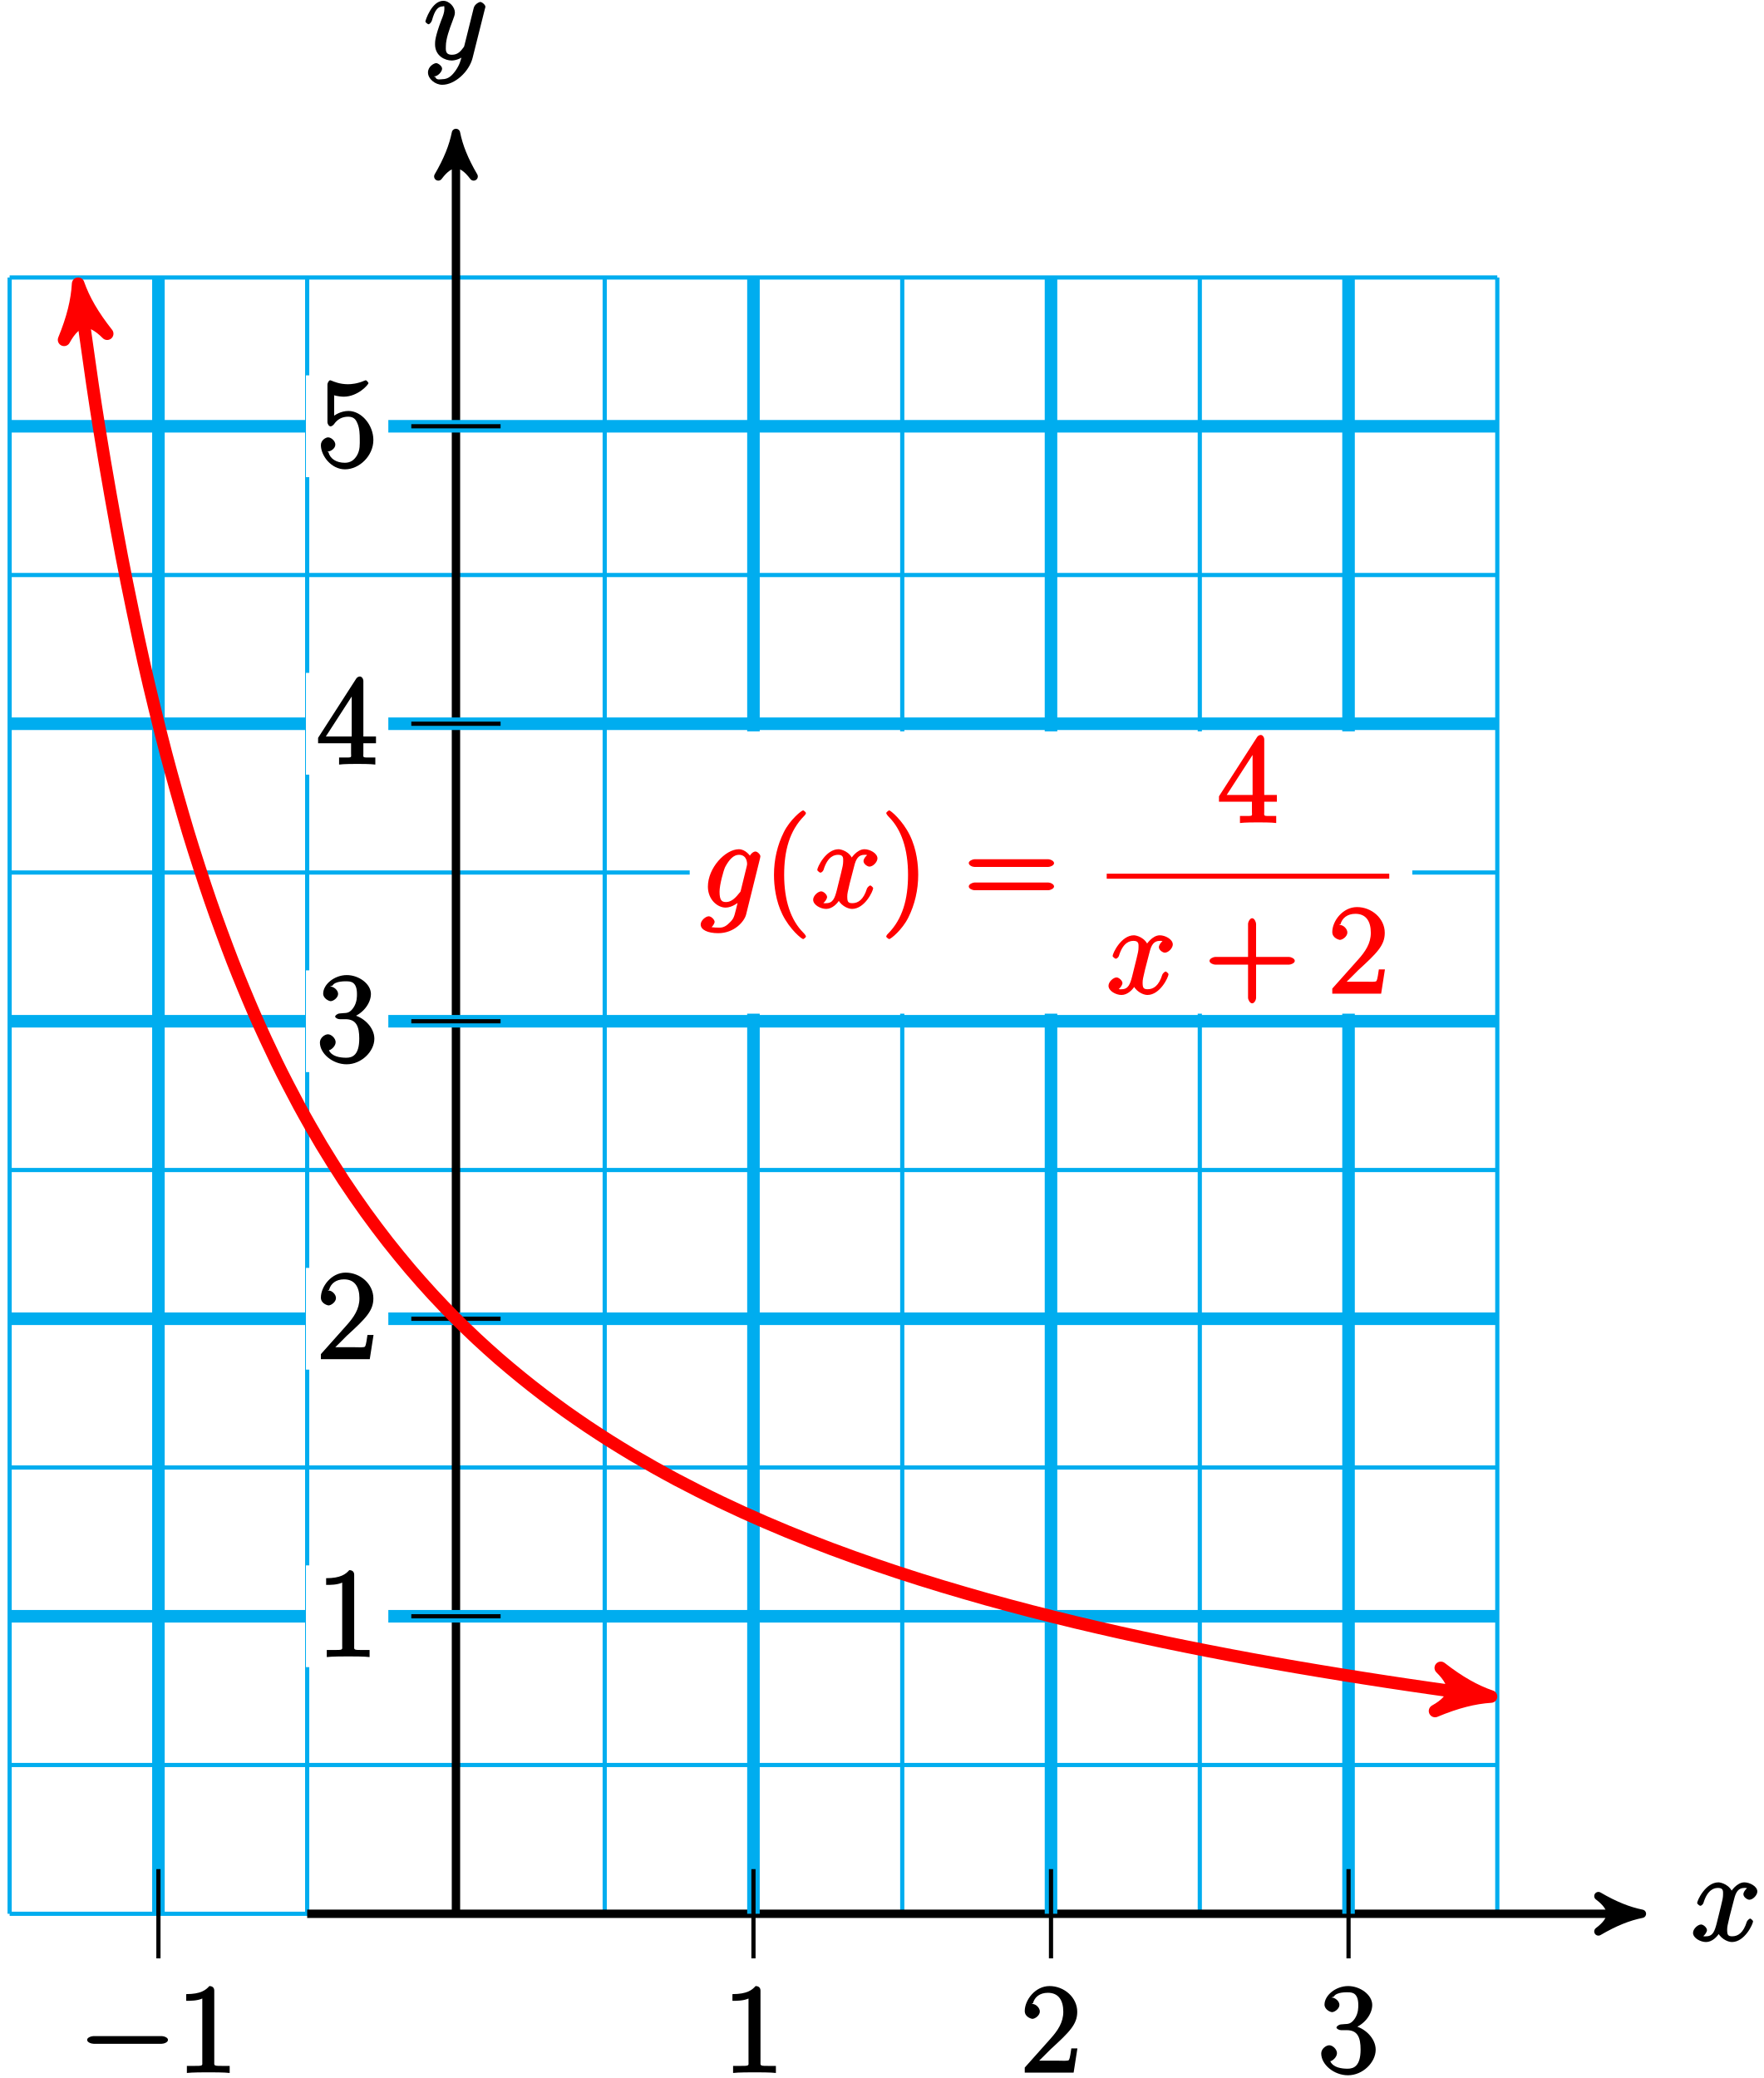
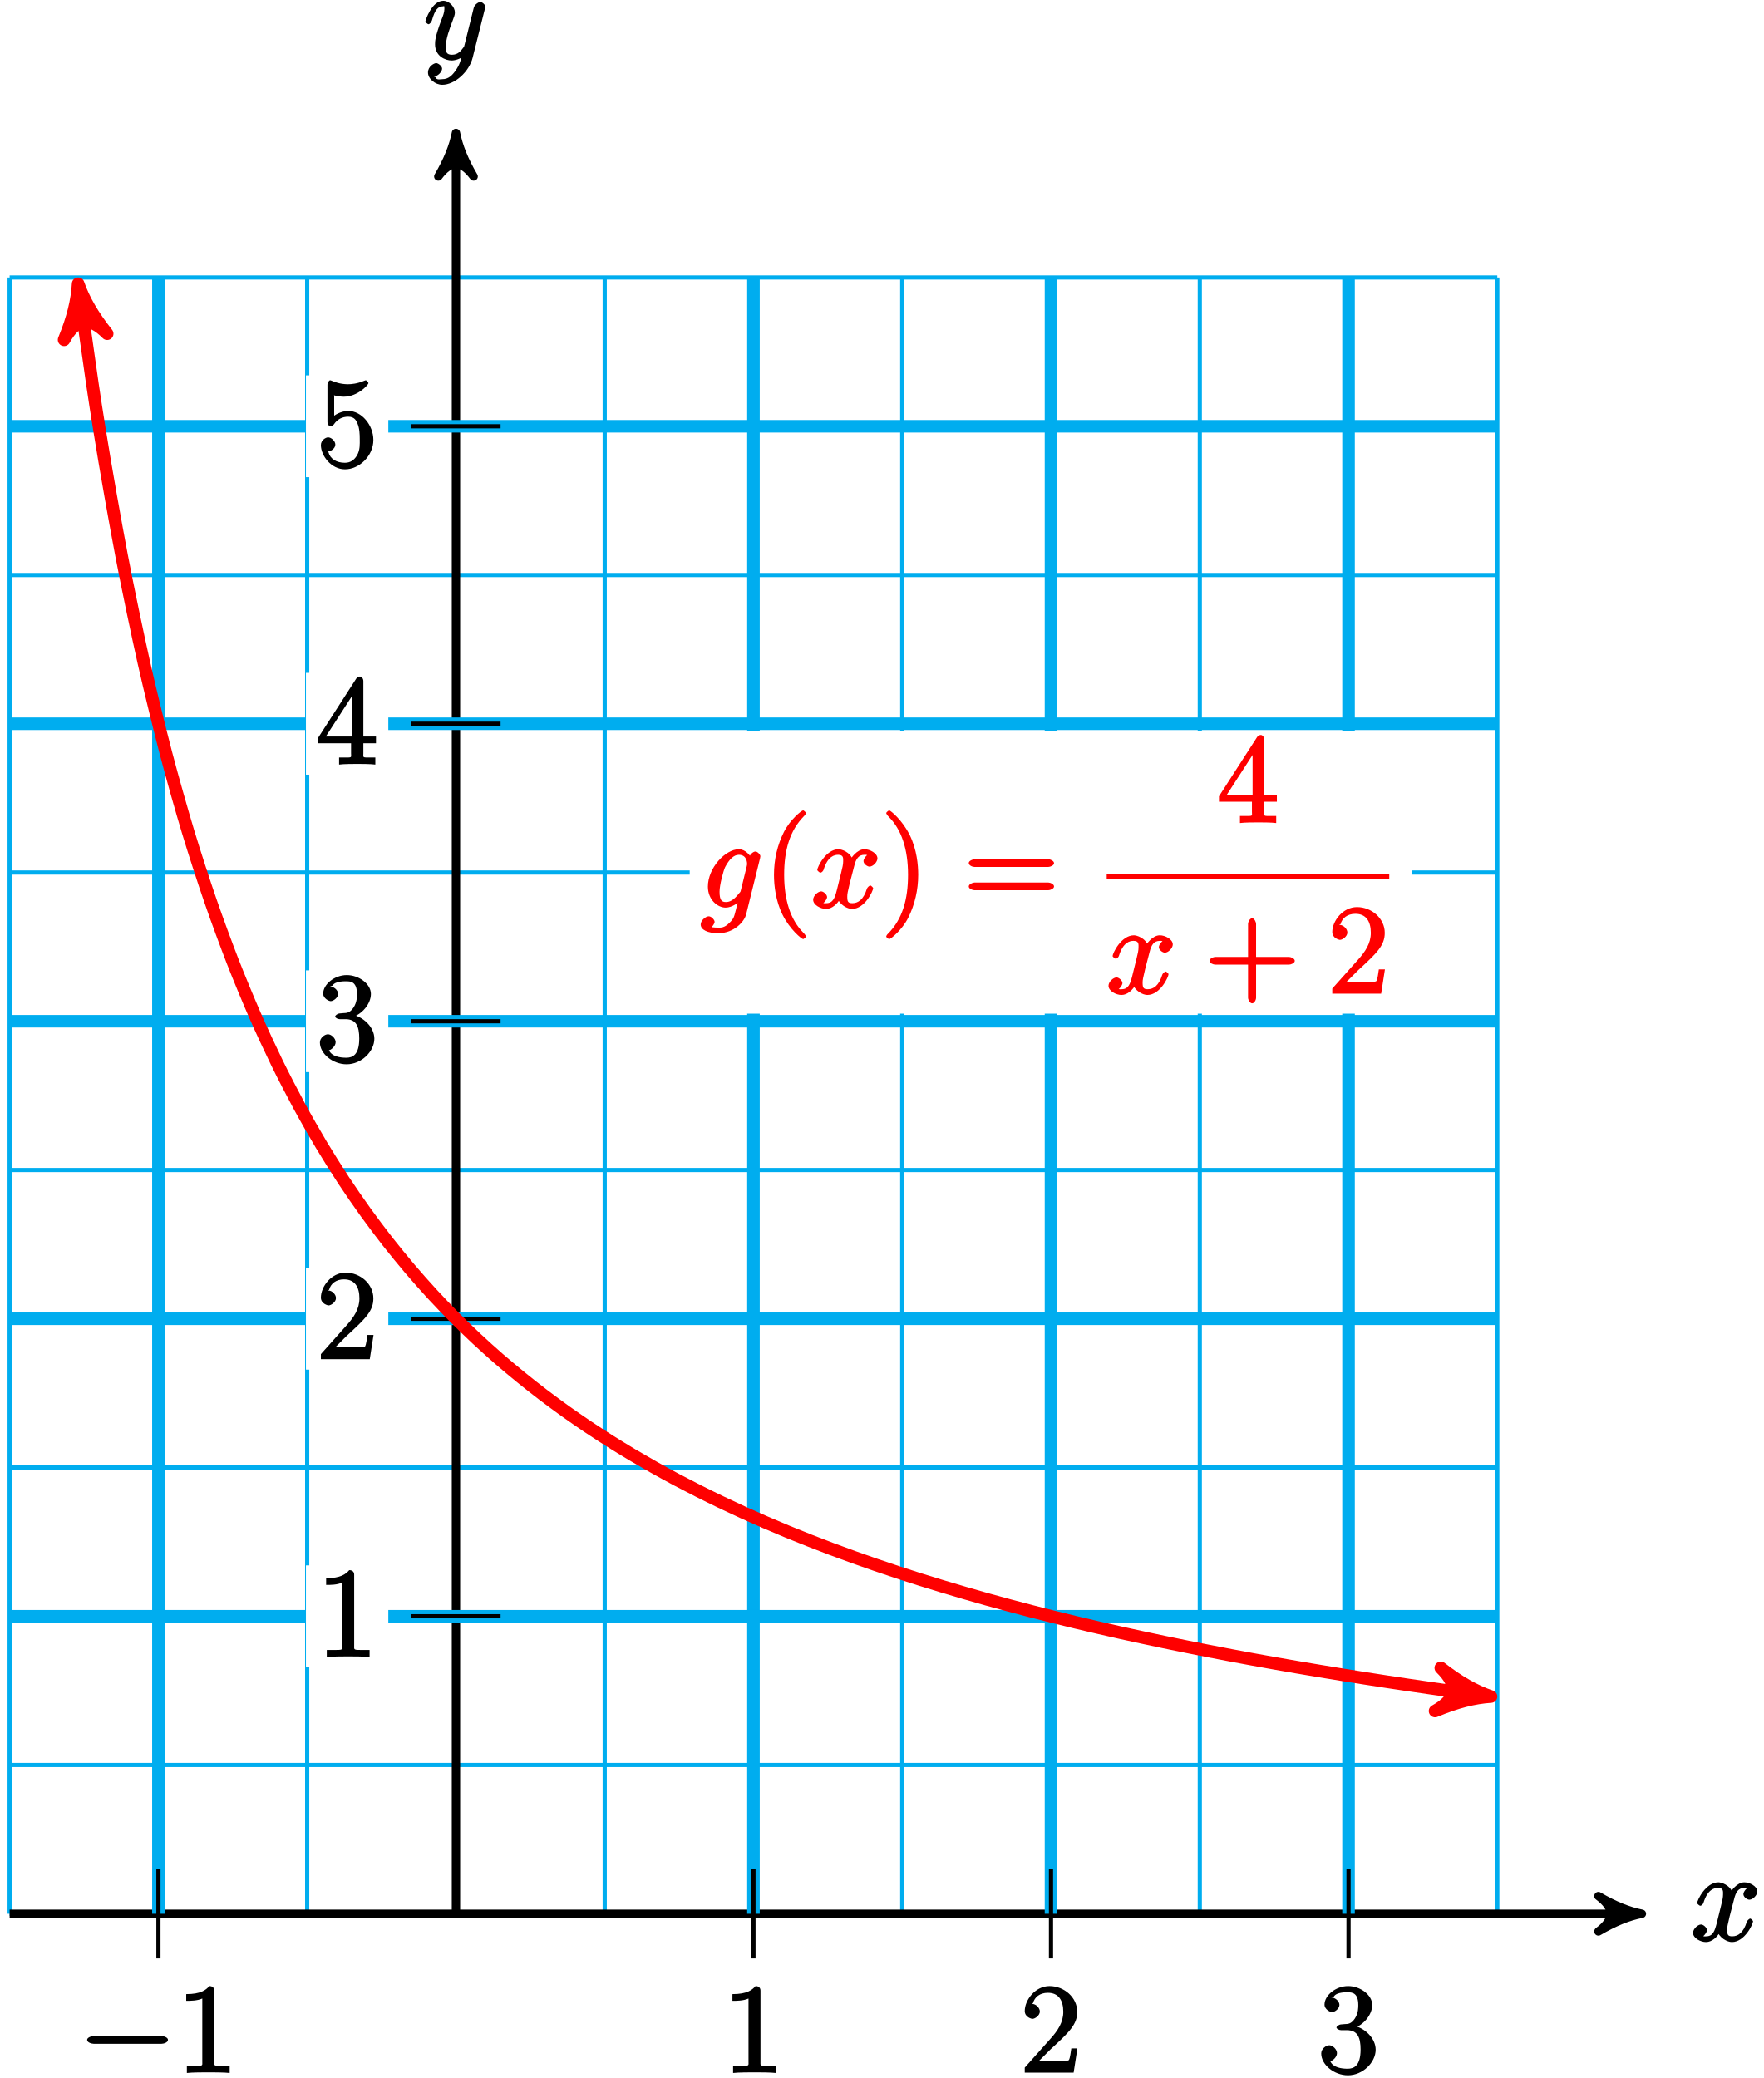
<svg xmlns="http://www.w3.org/2000/svg" xmlns:xlink="http://www.w3.org/1999/xlink" width="168pt" height="198pt" viewBox="0 0 168 198" version="1.1">
  <defs>
    <g>
      <symbol overflow="visible" id="glyph0-0">
        <path style="stroke:none;" d="" />
      </symbol>
      <symbol overflow="visible" id="glyph0-1">
        <path style="stroke:none;" d="M 5.672 -5.172 C 5.281 -5.109 4.969 -4.656 4.969 -4.438 C 4.969 -4.141 5.359 -3.906 5.531 -3.906 C 5.891 -3.906 6.297 -4.359 6.297 -4.688 C 6.297 -5.188 5.562 -5.562 5.062 -5.562 C 4.344 -5.562 3.766 -4.703 3.656 -4.469 L 3.984 -4.469 C 3.703 -5.359 2.812 -5.562 2.594 -5.562 C 1.375 -5.562 0.562 -3.844 0.562 -3.578 C 0.562 -3.531 0.781 -3.328 0.859 -3.328 C 0.953 -3.328 1.094 -3.438 1.156 -3.578 C 1.562 -4.922 2.219 -5.031 2.562 -5.031 C 3.094 -5.031 3.031 -4.672 3.031 -4.391 C 3.031 -4.125 2.969 -3.844 2.828 -3.281 L 2.422 -1.641 C 2.234 -0.922 2.062 -0.422 1.422 -0.422 C 1.359 -0.422 1.172 -0.375 0.922 -0.531 L 0.812 -0.281 C 1.25 -0.359 1.5 -0.859 1.5 -1 C 1.5 -1.25 1.156 -1.547 0.938 -1.547 C 0.641 -1.547 0.172 -1.141 0.172 -0.75 C 0.172 -0.25 0.891 0.125 1.406 0.125 C 1.984 0.125 2.5 -0.375 2.75 -0.859 L 2.469 -0.969 C 2.672 -0.266 3.438 0.125 3.875 0.125 C 5.094 0.125 5.891 -1.594 5.891 -1.859 C 5.891 -1.906 5.688 -2.109 5.625 -2.109 C 5.516 -2.109 5.328 -1.906 5.297 -1.812 C 4.969 -0.75 4.453 -0.422 3.906 -0.422 C 3.484 -0.422 3.422 -0.578 3.422 -1.062 C 3.422 -1.328 3.469 -1.516 3.656 -2.312 L 4.078 -3.938 C 4.25 -4.656 4.5 -5.031 5.062 -5.031 C 5.078 -5.031 5.297 -5.062 5.547 -4.906 Z M 5.672 -5.172 " />
      </symbol>
      <symbol overflow="visible" id="glyph0-2">
        <path style="stroke:none;" d="M 3.031 1.094 C 2.703 1.547 2.359 1.906 1.766 1.906 C 1.625 1.906 1.203 2.031 1.109 1.703 C 0.906 1.641 0.969 1.641 0.984 1.641 C 1.344 1.641 1.75 1.188 1.75 0.906 C 1.75 0.641 1.359 0.375 1.188 0.375 C 0.984 0.375 0.406 0.688 0.406 1.266 C 0.406 1.875 1.094 2.438 1.766 2.438 C 2.969 2.438 4.328 1.188 4.656 -0.125 L 5.828 -4.797 C 5.844 -4.859 5.875 -4.922 5.875 -5 C 5.875 -5.172 5.562 -5.453 5.391 -5.453 C 5.281 -5.453 4.859 -5.25 4.766 -4.891 L 3.891 -1.375 C 3.828 -1.156 3.875 -1.25 3.781 -1.109 C 3.531 -0.781 3.266 -0.422 2.688 -0.422 C 2.016 -0.422 2.109 -0.922 2.109 -1.25 C 2.109 -1.922 2.438 -2.844 2.766 -3.703 C 2.891 -4.047 2.969 -4.219 2.969 -4.453 C 2.969 -4.953 2.453 -5.562 1.859 -5.562 C 0.766 -5.562 0.156 -3.688 0.156 -3.578 C 0.156 -3.531 0.375 -3.328 0.453 -3.328 C 0.562 -3.328 0.734 -3.531 0.781 -3.688 C 1.062 -4.703 1.359 -5.031 1.828 -5.031 C 1.938 -5.031 1.969 -5.172 1.969 -4.781 C 1.969 -4.469 1.844 -4.125 1.656 -3.672 C 1.078 -2.109 1.078 -1.703 1.078 -1.422 C 1.078 -0.281 2.062 0.125 2.656 0.125 C 3 0.125 3.531 -0.031 3.844 -0.344 L 3.688 -0.516 C 3.516 0.141 3.438 0.5 3.031 1.094 Z M 3.031 1.094 " />
      </symbol>
      <symbol overflow="visible" id="glyph0-3">
        <path style="stroke:none;" d="M 3.875 -1.656 C 3.828 -1.469 3.844 -1.531 3.688 -1.344 C 3.203 -0.719 2.828 -0.531 2.453 -0.531 C 2.062 -0.531 1.844 -0.688 1.844 -1.516 C 1.844 -2.156 2.203 -3.484 2.375 -3.859 C 2.766 -4.594 3.188 -5.031 3.688 -5.031 C 4.484 -5.031 4.469 -4.203 4.469 -4.125 L 4.438 -3.953 Z M 4.938 -4.625 C 4.781 -4.969 4.297 -5.562 3.688 -5.562 C 2.391 -5.562 0.734 -3.781 0.734 -2 C 0.734 -0.75 1.656 0 2.422 0 C 3.062 0 3.734 -0.531 3.938 -0.781 L 3.672 -0.891 L 3.406 0.188 C 3.234 0.844 3.219 1.047 2.781 1.453 C 2.297 1.953 1.953 1.906 1.703 1.906 C 1.344 1.906 1.047 1.875 0.734 1.781 L 0.734 2.078 C 1.125 1.969 1.375 1.5 1.375 1.359 C 1.375 1.172 1.078 0.828 0.812 0.828 C 0.531 0.828 0.047 1.219 0.047 1.609 C 0.047 2.109 0.703 2.438 1.719 2.438 C 3.266 2.438 4.219 1.297 4.375 0.656 L 5.703 -4.703 C 5.734 -4.844 5.734 -4.859 5.734 -4.891 C 5.734 -5.062 5.453 -5.344 5.266 -5.344 C 4.984 -5.344 4.656 -4.953 4.609 -4.625 Z M 4.938 -4.625 " />
      </symbol>
      <symbol overflow="visible" id="glyph1-0">
        <path style="stroke:none;" d="" />
      </symbol>
      <symbol overflow="visible" id="glyph1-1">
        <path style="stroke:none;" d="M 7.875 -2.75 C 8.078 -2.75 8.484 -2.875 8.484 -3.125 C 8.484 -3.359 8.078 -3.484 7.875 -3.484 L 1.406 -3.484 C 1.203 -3.484 0.781 -3.359 0.781 -3.125 C 0.781 -2.875 1.203 -2.75 1.406 -2.75 Z M 7.875 -2.75 " />
      </symbol>
      <symbol overflow="visible" id="glyph2-0">
        <path style="stroke:none;" d="" />
      </symbol>
      <symbol overflow="visible" id="glyph2-1">
        <path style="stroke:none;" d="M 3.594 -7.812 C 3.594 -8.078 3.438 -8.25 3.125 -8.25 C 2.797 -7.875 2.312 -7.484 0.922 -7.484 L 0.922 -6.844 C 1.359 -6.844 1.953 -6.844 2.453 -7.062 L 2.453 -1.062 C 2.453 -0.641 2.578 -0.641 1.531 -0.641 L 0.984 -0.641 L 0.984 0.031 C 1.484 -0.031 2.641 -0.031 3.031 -0.031 C 3.438 -0.031 4.578 -0.031 5.062 0.031 L 5.062 -0.641 L 4.531 -0.641 C 3.484 -0.641 3.594 -0.641 3.594 -1.062 Z M 3.594 -7.812 " />
      </symbol>
      <symbol overflow="visible" id="glyph2-2">
        <path style="stroke:none;" d="M 5.266 -2.312 L 4.859 -2.312 C 4.797 -1.953 4.75 -1.406 4.625 -1.203 C 4.547 -1.094 3.984 -1.141 3.625 -1.141 L 1.406 -1.141 L 1.516 -0.891 C 1.844 -1.156 2.562 -1.922 2.875 -2.219 C 4.703 -3.891 5.422 -4.609 5.422 -5.797 C 5.422 -7.172 4.172 -8.25 2.781 -8.25 C 1.406 -8.25 0.422 -6.906 0.422 -5.875 C 0.422 -5.266 1.109 -5.125 1.141 -5.125 C 1.406 -5.125 1.859 -5.453 1.859 -5.828 C 1.859 -6.172 1.484 -6.547 1.141 -6.547 C 1.047 -6.547 1.016 -6.547 1.203 -6.609 C 1.359 -7.203 1.859 -7.609 2.625 -7.609 C 3.641 -7.609 4.094 -6.891 4.094 -5.797 C 4.094 -4.781 3.562 -4 2.875 -3.234 L 0.422 -0.484 L 0.422 0 L 5.078 0 L 5.438 -2.312 Z M 5.266 -2.312 " />
      </symbol>
      <symbol overflow="visible" id="glyph2-3">
        <path style="stroke:none;" d="M 2.203 -4.594 C 2 -4.578 1.781 -4.406 1.781 -4.297 C 1.781 -4.188 2.016 -4.047 2.219 -4.047 L 2.766 -4.047 C 3.797 -4.047 4.078 -3.344 4.078 -2.203 C 4.078 -0.641 3.438 -0.375 2.844 -0.375 C 2.266 -0.375 1.453 -0.484 1.188 -1.094 C 1.328 -1.078 1.828 -1.438 1.828 -1.859 C 1.828 -2.219 1.422 -2.609 1.094 -2.609 C 0.797 -2.609 0.328 -2.281 0.328 -1.828 C 0.328 -0.766 1.547 0.25 2.875 0.25 C 4.297 0.25 5.516 -0.984 5.516 -2.188 C 5.516 -3.281 4.469 -4.297 3.328 -4.5 L 3.328 -4.203 C 4.359 -4.5 5.188 -5.516 5.188 -6.453 C 5.188 -7.406 4.047 -8.25 2.891 -8.25 C 1.703 -8.25 0.641 -7.359 0.641 -6.484 C 0.641 -6.016 1.188 -5.766 1.359 -5.766 C 1.609 -5.766 2.062 -6.094 2.062 -6.453 C 2.062 -6.844 1.609 -7.156 1.344 -7.156 C 1.281 -7.156 1.25 -7.156 1.531 -7.25 C 1.781 -7.703 2.797 -7.656 2.859 -7.656 C 3.25 -7.656 3.859 -7.625 3.859 -6.453 C 3.859 -6.234 3.875 -5.672 3.531 -5.156 C 3.172 -4.625 2.875 -4.641 2.562 -4.625 Z M 2.203 -4.594 " />
      </symbol>
      <symbol overflow="visible" id="glyph2-4">
        <path style="stroke:none;" d="M 4.469 -7.922 C 4.469 -8.156 4.312 -8.359 4.141 -8.359 C 4.047 -8.359 3.891 -8.312 3.797 -8.172 L 0.156 -2.516 L 0.156 -2 L 3.297 -2 L 3.297 -1.047 C 3.297 -0.609 3.438 -0.641 2.562 -0.641 L 2.156 -0.641 L 2.156 0.031 C 2.609 -0.031 3.547 -0.031 3.891 -0.031 C 4.219 -0.031 5.172 -0.031 5.609 0.031 L 5.609 -0.641 L 5.219 -0.641 C 4.344 -0.641 4.469 -0.609 4.469 -1.047 L 4.469 -2 L 5.672 -2 L 5.672 -2.641 L 4.469 -2.641 Z M 3.359 -7 L 3.359 -2.641 L 0.891 -2.641 L 3.641 -6.891 Z M 3.359 -7 " />
      </symbol>
      <symbol overflow="visible" id="glyph2-5">
        <path style="stroke:none;" d="M 1.531 -6.844 C 2.047 -6.688 2.469 -6.672 2.594 -6.672 C 3.938 -6.672 4.953 -7.812 4.953 -7.969 C 4.953 -8.016 4.781 -8.234 4.703 -8.234 C 4.688 -8.234 4.656 -8.234 4.547 -8.188 C 3.891 -7.906 3.312 -7.859 3 -7.859 C 2.219 -7.859 1.656 -8.109 1.422 -8.203 C 1.344 -8.234 1.312 -8.234 1.297 -8.234 C 1.203 -8.234 1.047 -8.016 1.047 -7.812 L 1.047 -4.266 C 1.047 -4.047 1.203 -3.844 1.344 -3.844 C 1.406 -3.844 1.531 -3.891 1.656 -4.031 C 1.984 -4.516 2.438 -4.766 3.031 -4.766 C 3.672 -4.766 3.812 -4.328 3.906 -4.125 C 4.109 -3.656 4.125 -3.078 4.125 -2.625 C 4.125 -2.156 4.172 -1.594 3.844 -1.047 C 3.578 -0.625 3.234 -0.375 2.703 -0.375 C 1.906 -0.375 1.297 -0.75 1.141 -1.391 C 0.984 -1.453 1.047 -1.453 1.109 -1.453 C 1.312 -1.453 1.797 -1.703 1.797 -2.109 C 1.797 -2.453 1.406 -2.797 1.109 -2.797 C 0.891 -2.797 0.422 -2.531 0.422 -2.062 C 0.422 -1.047 1.406 0.25 2.719 0.25 C 4.078 0.25 5.422 -1.031 5.422 -2.547 C 5.422 -3.969 4.297 -5.312 3.047 -5.312 C 2.359 -5.312 1.719 -4.953 1.406 -4.625 L 1.688 -4.516 L 1.688 -6.797 Z M 1.531 -6.844 " />
      </symbol>
      <symbol overflow="visible" id="glyph2-6">
        <path style="stroke:none;" d="M 4.047 2.766 C 4.047 2.719 4 2.594 3.797 2.391 C 2.594 1.188 1.969 -0.688 1.969 -3.125 C 1.969 -5.438 2.484 -7.328 3.875 -8.734 C 4 -8.844 4.047 -8.984 4.047 -9.016 C 4.047 -9.078 3.828 -9.266 3.781 -9.266 C 3.625 -9.266 2.516 -8.359 1.938 -7.188 C 1.328 -5.969 1 -4.594 1 -3.125 C 1 -2.062 1.172 -0.641 1.797 0.641 C 2.5 2.078 3.641 3 3.781 3 C 3.828 3 4.047 2.828 4.047 2.766 Z M 4.047 2.766 " />
      </symbol>
      <symbol overflow="visible" id="glyph2-7">
        <path style="stroke:none;" d="M 3.531 -3.125 C 3.531 -4.031 3.406 -5.516 2.734 -6.891 C 2.031 -8.328 0.891 -9.266 0.766 -9.266 C 0.719 -9.266 0.484 -9.078 0.484 -9.016 C 0.484 -8.984 0.531 -8.844 0.734 -8.641 C 1.938 -7.438 2.562 -5.562 2.562 -3.125 C 2.562 -0.812 2.047 1.078 0.656 2.484 C 0.531 2.594 0.484 2.719 0.484 2.766 C 0.484 2.828 0.719 3 0.766 3 C 0.922 3 2.016 2.109 2.594 0.938 C 3.203 -0.281 3.531 -1.688 3.531 -3.125 Z M 3.531 -3.125 " />
      </symbol>
      <symbol overflow="visible" id="glyph2-8">
        <path style="stroke:none;" d="M 8.062 -3.875 C 8.234 -3.875 8.609 -4.016 8.609 -4.234 C 8.609 -4.453 8.25 -4.609 8.062 -4.609 L 1.031 -4.609 C 0.859 -4.609 0.484 -4.453 0.484 -4.25 C 0.484 -4.016 0.844 -3.875 1.031 -3.875 Z M 8.062 -1.656 C 8.234 -1.656 8.609 -1.797 8.609 -2.016 C 8.609 -2.234 8.25 -2.391 8.062 -2.391 L 1.031 -2.391 C 0.859 -2.391 0.484 -2.234 0.484 -2.016 C 0.484 -1.797 0.844 -1.656 1.031 -1.656 Z M 8.062 -1.656 " />
      </symbol>
      <symbol overflow="visible" id="glyph2-9">
        <path style="stroke:none;" d="M 4.766 -2.766 L 8.062 -2.766 C 8.234 -2.766 8.609 -2.906 8.609 -3.125 C 8.609 -3.344 8.25 -3.5 8.062 -3.5 L 4.922 -3.5 L 4.922 -6.641 C 4.922 -6.812 4.766 -7.188 4.547 -7.188 C 4.328 -7.188 4.156 -6.828 4.156 -6.641 L 4.156 -3.5 L 1.031 -3.5 C 0.859 -3.5 0.484 -3.344 0.484 -3.125 C 0.484 -2.906 0.844 -2.766 1.031 -2.766 L 4.156 -2.766 L 4.156 0.391 C 4.156 0.562 4.328 0.922 4.547 0.922 C 4.766 0.922 4.922 0.578 4.922 0.391 L 4.922 -2.766 Z M 4.766 -2.766 " />
      </symbol>
    </g>
  </defs>
  <g id="surface1">
    <path style="fill:none;stroke-width:0.399;stroke-linecap:butt;stroke-linejoin:miter;stroke:rgb(0%,67.839%,93.729%);stroke-opacity:1;stroke-miterlimit:10;" d="M -42.522 -0.002 L 99.212 -0.002 M -42.522 14.174 L 99.212 14.174 M -42.522 28.346 L 99.212 28.346 M -42.522 42.522 L 99.212 42.522 M -42.522 56.694 L 99.212 56.694 M -42.522 70.866 L 99.212 70.866 M -42.522 85.041 L 99.212 85.041 M -42.522 99.213 L 99.212 99.213 M -42.522 113.389 L 99.212 113.389 M -42.522 127.561 L 99.212 127.561 M -42.522 141.733 L 99.212 141.733 M -42.522 155.909 L 99.212 155.909 M -42.522 -0.002 L -42.522 155.909 M -28.346 -0.002 L -28.346 155.909 M -14.174 -0.002 L -14.174 155.909 M 0.001 -0.002 L 0.001 155.909 M 14.173 -0.002 L 14.173 155.909 M 28.345 -0.002 L 28.345 155.909 M 42.521 -0.002 L 42.521 155.909 M 56.693 -0.002 L 56.693 155.909 M 70.869 -0.002 L 70.869 155.909 M 85.04 -0.002 L 85.04 155.909 M 99.212 -0.002 L 99.212 155.909 " transform="matrix(1,0,0,-1,43.44,182.35)" />
-     <path style="fill:none;stroke-width:0.797;stroke-linecap:butt;stroke-linejoin:miter;stroke:rgb(0%,0%,0%);stroke-opacity:1;stroke-miterlimit:10;" d="M -14.174 -0.002 L 111.955 -0.002 " transform="matrix(1,0,0,-1,43.44,182.35)" />
+     <path style="fill:none;stroke-width:0.797;stroke-linecap:butt;stroke-linejoin:miter;stroke:rgb(0%,0%,0%);stroke-opacity:1;stroke-miterlimit:10;" d="M -42.522 -0.002 L 111.955 -0.002 " transform="matrix(1,0,0,-1,43.44,182.35)" />
    <path style="fill-rule:nonzero;fill:rgb(0%,0%,0%);fill-opacity:1;stroke-width:0.797;stroke-linecap:butt;stroke-linejoin:round;stroke:rgb(0%,0%,0%);stroke-opacity:1;stroke-miterlimit:10;" d="M 1.037 -0.002 C -0.26 0.26 -1.553 0.776 -3.107 1.682 C -1.553 0.518 -1.553 -0.517 -3.107 -1.685 C -1.553 -0.779 -0.26 -0.259 1.037 -0.002 Z M 1.037 -0.002 " transform="matrix(1,0,0,-1,155.3926,182.35)" />
    <g style="fill:rgb(0%,0%,0%);fill-opacity:1;">
      <use xlink:href="#glyph0-1" x="161.13" y="184.92" />
    </g>
    <path style="fill:none;stroke-width:0.797;stroke-linecap:butt;stroke-linejoin:miter;stroke:rgb(0%,0%,0%);stroke-opacity:1;stroke-miterlimit:10;" d="M 0.001 -0.002 L 0.001 168.647 " transform="matrix(1,0,0,-1,43.44,182.35)" />
    <path style="fill-rule:nonzero;fill:rgb(0%,0%,0%);fill-opacity:1;stroke-width:0.797;stroke-linecap:butt;stroke-linejoin:round;stroke:rgb(0%,0%,0%);stroke-opacity:1;stroke-miterlimit:10;" d="M 1.036 -0.001 C -0.257 0.26 -1.554 0.776 -3.109 1.682 C -1.554 0.518 -1.554 -0.517 -3.109 -1.685 C -1.554 -0.779 -0.257 -0.259 1.036 -0.001 Z M 1.036 -0.001 " transform="matrix(0,-1,-1,0,43.44,13.70376)" />
    <g style="fill:rgb(0%,0%,0%);fill-opacity:1;">
      <use xlink:href="#glyph0-2" x="40.37" y="5.64" />
    </g>
    <path style="fill:none;stroke-width:1.196;stroke-linecap:butt;stroke-linejoin:miter;stroke:rgb(0%,67.839%,93.729%);stroke-opacity:1;stroke-miterlimit:10;" d="M -28.346 -0.002 L -28.346 155.909 " transform="matrix(1,0,0,-1,43.44,182.35)" />
    <path style="fill:none;stroke-width:0.399;stroke-linecap:butt;stroke-linejoin:miter;stroke:rgb(0%,0%,0%);stroke-opacity:1;stroke-miterlimit:10;" d="M -28.346 4.252 L -28.346 -4.252 " transform="matrix(1,0,0,-1,43.44,182.35)" />
    <path style=" stroke:none;fill-rule:nonzero;fill:rgb(100%,100%,100%);fill-opacity:1;" d="M 6.52 199.488 L 23.664 199.488 L 23.664 188.793 L 6.52 188.793 Z M 6.52 199.488 " />
    <g style="fill:rgb(0%,0%,0%);fill-opacity:1;">
      <use xlink:href="#glyph1-1" x="7.52" y="197.49" />
    </g>
    <g style="fill:rgb(0%,0%,0%);fill-opacity:1;">
      <use xlink:href="#glyph2-1" x="16.82" y="197.49" />
    </g>
    <path style="fill:none;stroke-width:1.196;stroke-linecap:butt;stroke-linejoin:miter;stroke:rgb(0%,67.839%,93.729%);stroke-opacity:1;stroke-miterlimit:10;" d="M 28.345 -0.002 L 28.345 155.909 " transform="matrix(1,0,0,-1,43.44,182.35)" />
    <path style="fill:none;stroke-width:0.399;stroke-linecap:butt;stroke-linejoin:miter;stroke:rgb(0%,0%,0%);stroke-opacity:1;stroke-miterlimit:10;" d="M 28.345 4.252 L 28.345 -4.252 " transform="matrix(1,0,0,-1,43.44,182.35)" />
    <path style=" stroke:none;fill-rule:nonzero;fill:rgb(100%,100%,100%);fill-opacity:1;" d="M 67.863 198.492 L 75.711 198.492 L 75.711 188.793 L 67.863 188.793 Z M 67.863 198.492 " />
    <g style="fill:rgb(0%,0%,0%);fill-opacity:1;">
      <use xlink:href="#glyph2-1" x="68.86" y="197.49" />
    </g>
    <path style="fill:none;stroke-width:1.196;stroke-linecap:butt;stroke-linejoin:miter;stroke:rgb(0%,67.839%,93.729%);stroke-opacity:1;stroke-miterlimit:10;" d="M 56.693 -0.002 L 56.693 155.909 " transform="matrix(1,0,0,-1,43.44,182.35)" />
    <path style="fill:none;stroke-width:0.399;stroke-linecap:butt;stroke-linejoin:miter;stroke:rgb(0%,0%,0%);stroke-opacity:1;stroke-miterlimit:10;" d="M 56.693 4.252 L 56.693 -4.252 " transform="matrix(1,0,0,-1,43.44,182.35)" />
    <path style=" stroke:none;fill-rule:nonzero;fill:rgb(100%,100%,100%);fill-opacity:1;" d="M 96.211 198.492 L 104.055 198.492 L 104.055 188.793 L 96.211 188.793 Z M 96.211 198.492 " />
    <g style="fill:rgb(0%,0%,0%);fill-opacity:1;">
      <use xlink:href="#glyph2-2" x="97.21" y="197.49" />
    </g>
    <path style="fill:none;stroke-width:1.196;stroke-linecap:butt;stroke-linejoin:miter;stroke:rgb(0%,67.839%,93.729%);stroke-opacity:1;stroke-miterlimit:10;" d="M 85.04 -0.002 L 85.04 155.909 " transform="matrix(1,0,0,-1,43.44,182.35)" />
    <path style="fill:none;stroke-width:0.399;stroke-linecap:butt;stroke-linejoin:miter;stroke:rgb(0%,0%,0%);stroke-opacity:1;stroke-miterlimit:10;" d="M 85.04 4.252 L 85.04 -4.252 " transform="matrix(1,0,0,-1,43.44,182.35)" />
    <path style=" stroke:none;fill-rule:nonzero;fill:rgb(100%,100%,100%);fill-opacity:1;" d="M 124.559 198.492 L 132.402 198.492 L 132.402 188.793 L 124.559 188.793 Z M 124.559 198.492 " />
    <g style="fill:rgb(0%,0%,0%);fill-opacity:1;">
      <use xlink:href="#glyph2-3" x="125.55" y="197.49" />
    </g>
    <path style="fill:none;stroke-width:1.196;stroke-linecap:butt;stroke-linejoin:miter;stroke:rgb(0%,67.839%,93.729%);stroke-opacity:1;stroke-miterlimit:10;" d="M -42.522 28.346 L 99.212 28.346 " transform="matrix(1,0,0,-1,43.44,182.35)" />
    <path style="fill:none;stroke-width:0.399;stroke-linecap:butt;stroke-linejoin:miter;stroke:rgb(0%,0%,0%);stroke-opacity:1;stroke-miterlimit:10;" d="M 4.251 28.346 L -4.253 28.346 " transform="matrix(1,0,0,-1,43.44,182.35)" />
    <path style=" stroke:none;fill-rule:nonzero;fill:rgb(100%,100%,100%);fill-opacity:1;" d="M 29.148 158.852 L 36.996 158.852 L 36.996 149.156 L 29.148 149.156 Z M 29.148 158.852 " />
    <g style="fill:rgb(0%,0%,0%);fill-opacity:1;">
      <use xlink:href="#glyph2-1" x="30.15" y="157.86" />
    </g>
    <path style="fill:none;stroke-width:1.196;stroke-linecap:butt;stroke-linejoin:miter;stroke:rgb(0%,67.839%,93.729%);stroke-opacity:1;stroke-miterlimit:10;" d="M -42.522 56.694 L 99.212 56.694 " transform="matrix(1,0,0,-1,43.44,182.35)" />
    <path style="fill:none;stroke-width:0.399;stroke-linecap:butt;stroke-linejoin:miter;stroke:rgb(0%,0%,0%);stroke-opacity:1;stroke-miterlimit:10;" d="M 4.251 56.694 L -4.253 56.694 " transform="matrix(1,0,0,-1,43.44,182.35)" />
    <path style=" stroke:none;fill-rule:nonzero;fill:rgb(100%,100%,100%);fill-opacity:1;" d="M 29.148 130.504 L 36.996 130.504 L 36.996 120.809 L 29.148 120.809 Z M 29.148 130.504 " />
    <g style="fill:rgb(0%,0%,0%);fill-opacity:1;">
      <use xlink:href="#glyph2-2" x="30.15" y="129.51" />
    </g>
    <path style="fill:none;stroke-width:1.196;stroke-linecap:butt;stroke-linejoin:miter;stroke:rgb(0%,67.839%,93.729%);stroke-opacity:1;stroke-miterlimit:10;" d="M -42.522 85.041 L 99.212 85.041 " transform="matrix(1,0,0,-1,43.44,182.35)" />
    <path style="fill:none;stroke-width:0.399;stroke-linecap:butt;stroke-linejoin:miter;stroke:rgb(0%,0%,0%);stroke-opacity:1;stroke-miterlimit:10;" d="M 4.251 85.041 L -4.253 85.041 " transform="matrix(1,0,0,-1,43.44,182.35)" />
    <path style=" stroke:none;fill-rule:nonzero;fill:rgb(100%,100%,100%);fill-opacity:1;" d="M 29.148 102.156 L 36.996 102.156 L 36.996 92.461 L 29.148 92.461 Z M 29.148 102.156 " />
    <g style="fill:rgb(0%,0%,0%);fill-opacity:1;">
      <use xlink:href="#glyph2-3" x="30.15" y="101.16" />
    </g>
    <path style="fill:none;stroke-width:1.196;stroke-linecap:butt;stroke-linejoin:miter;stroke:rgb(0%,67.839%,93.729%);stroke-opacity:1;stroke-miterlimit:10;" d="M -42.522 113.389 L 99.212 113.389 " transform="matrix(1,0,0,-1,43.44,182.35)" />
    <path style="fill:none;stroke-width:0.399;stroke-linecap:butt;stroke-linejoin:miter;stroke:rgb(0%,0%,0%);stroke-opacity:1;stroke-miterlimit:10;" d="M 4.251 113.389 L -4.253 113.389 " transform="matrix(1,0,0,-1,43.44,182.35)" />
    <path style=" stroke:none;fill-rule:nonzero;fill:rgb(100%,100%,100%);fill-opacity:1;" d="M 29.148 73.812 L 36.996 73.812 L 36.996 64.113 L 29.148 64.113 Z M 29.148 73.812 " />
    <g style="fill:rgb(0%,0%,0%);fill-opacity:1;">
      <use xlink:href="#glyph2-4" x="30.15" y="72.82" />
    </g>
    <path style="fill:none;stroke-width:1.196;stroke-linecap:butt;stroke-linejoin:miter;stroke:rgb(0%,67.839%,93.729%);stroke-opacity:1;stroke-miterlimit:10;" d="M -42.522 141.733 L 99.212 141.733 " transform="matrix(1,0,0,-1,43.44,182.35)" />
    <path style="fill:none;stroke-width:0.399;stroke-linecap:butt;stroke-linejoin:miter;stroke:rgb(0%,0%,0%);stroke-opacity:1;stroke-miterlimit:10;" d="M 4.251 141.733 L -4.253 141.733 " transform="matrix(1,0,0,-1,43.44,182.35)" />
    <path style=" stroke:none;fill-rule:nonzero;fill:rgb(100%,100%,100%);fill-opacity:1;" d="M 29.148 45.465 L 36.996 45.465 L 36.996 35.766 L 29.148 35.766 Z M 29.148 45.465 " />
    <g style="fill:rgb(0%,0%,0%);fill-opacity:1;">
      <use xlink:href="#glyph2-5" x="30.15" y="44.47" />
    </g>
    <path style="fill:none;stroke-width:1.196;stroke-linecap:butt;stroke-linejoin:miter;stroke:rgb(100%,0%,0%);stroke-opacity:1;stroke-miterlimit:10;" d="M -35.815 154.049 C -34.549 145.092 -34.549 145.092 -33.963 141.409 C -33.377 137.729 -32.436 132.455 -31.85 129.377 C -31.264 126.299 -30.323 121.838 -29.737 119.225 C -29.151 116.616 -28.21 112.803 -27.624 110.561 C -27.038 108.319 -26.096 105.014 -25.51 103.065 C -24.92 101.12 -23.983 98.229 -23.393 96.526 C -22.807 94.819 -21.866 92.272 -21.28 90.764 C -20.694 89.256 -19.753 86.991 -19.167 85.647 C -18.581 84.303 -17.639 82.284 -17.053 81.08 C -16.467 79.877 -15.526 78.061 -14.94 76.979 C -14.354 75.893 -13.413 74.252 -12.827 73.268 C -12.241 72.287 -11.299 70.791 -10.713 69.897 C -10.124 69.002 -9.186 67.643 -8.596 66.827 C -8.01 66.01 -7.069 64.76 -6.483 64.014 C -5.897 63.264 -4.956 62.12 -4.37 61.428 C -3.784 60.737 -2.842 59.678 -2.256 59.041 C -1.67 58.405 -0.729 57.424 -0.143 56.834 C 0.443 56.245 1.384 55.334 1.97 54.788 C 2.556 54.237 3.498 53.393 4.083 52.881 C 4.673 52.37 5.611 51.584 6.201 51.108 C 6.787 50.631 7.724 49.889 8.314 49.444 C 8.9 48.998 9.841 48.307 10.427 47.885 C 11.013 47.467 11.955 46.819 12.54 46.424 C 13.126 46.03 14.068 45.42 14.654 45.049 C 15.24 44.678 16.181 44.104 16.767 43.752 C 17.353 43.405 18.294 42.862 18.88 42.53 C 19.466 42.198 20.408 41.686 20.994 41.37 C 21.583 41.057 22.521 40.573 23.111 40.276 C 23.697 39.979 24.638 39.518 25.224 39.237 C 25.81 38.955 26.751 38.518 27.337 38.248 C 27.923 37.983 28.865 37.565 29.451 37.311 C 30.037 37.057 30.978 36.659 31.564 36.416 C 32.15 36.174 33.091 35.795 33.677 35.565 C 34.263 35.334 35.205 34.975 35.79 34.752 C 36.38 34.534 37.318 34.186 37.908 33.975 C 38.494 33.764 39.435 33.436 40.021 33.233 C 40.607 33.034 41.548 32.717 42.134 32.522 C 42.72 32.33 43.662 32.026 44.248 31.842 C 44.833 31.659 45.775 31.366 46.361 31.19 C 46.947 31.01 47.888 30.733 48.474 30.565 C 49.06 30.393 50.001 30.123 50.587 29.959 C 51.177 29.795 52.115 29.541 52.705 29.381 C 53.29 29.225 54.228 28.975 54.818 28.823 C 55.404 28.67 56.345 28.432 56.931 28.288 C 57.517 28.143 58.458 27.913 59.044 27.768 C 59.63 27.627 60.572 27.409 61.158 27.272 C 61.744 27.135 62.685 26.924 63.271 26.791 C 63.857 26.663 64.798 26.455 65.384 26.33 C 65.97 26.202 66.912 26.002 67.498 25.881 C 68.087 25.756 69.025 25.565 69.615 25.448 C 70.201 25.33 71.142 25.143 71.728 25.03 C 72.314 24.913 73.255 24.733 73.841 24.623 C 74.427 24.51 75.369 24.338 75.955 24.229 C 76.54 24.123 77.482 23.955 78.068 23.85 C 78.654 23.748 79.595 23.584 80.181 23.483 C 80.767 23.381 81.708 23.225 82.294 23.127 C 82.884 23.03 83.822 22.873 84.412 22.78 C 84.998 22.682 85.939 22.534 86.525 22.444 C 87.111 22.35 88.052 22.205 88.638 22.116 C 89.224 22.026 90.165 21.885 90.751 21.799 C 91.337 21.713 92.279 21.577 92.865 21.491 C 93.451 21.405 94.392 21.272 94.978 21.19 C 95.564 21.108 96.505 20.979 97.091 20.901 C 97.681 20.823 99.205 20.616 97.349 20.866 " transform="matrix(1,0,0,-1,43.44,182.35)" />
    <path style="fill-rule:nonzero;fill:rgb(100%,0%,0%);fill-opacity:1;stroke-width:1.196;stroke-linecap:butt;stroke-linejoin:round;stroke:rgb(100%,0%,0%);stroke-opacity:1;stroke-miterlimit:10;" d="M 1.276 0.001 C -0.319 0.321 -1.914 0.956 -3.827 2.074 C -1.912 0.636 -1.914 -0.638 -3.824 -2.072 C -1.912 -0.957 -0.319 -0.318 1.276 0.001 Z M 1.276 0.001 " transform="matrix(-0.13985,-0.99034,-0.99034,0.13985,7.62439,28.29919)" />
    <path style="fill-rule:nonzero;fill:rgb(100%,0%,0%);fill-opacity:1;stroke-width:1.196;stroke-linecap:butt;stroke-linejoin:round;stroke:rgb(100%,0%,0%);stroke-opacity:1;stroke-miterlimit:10;" d="M 1.276 0.002 C -0.319 0.32 -1.913 0.958 -3.826 2.073 C -1.913 0.639 -1.912 -0.637 -3.824 -2.07 C -1.913 -0.956 -0.32 -0.318 1.276 0.002 Z M 1.276 0.002 " transform="matrix(0.99165,0.13248,0.13248,-0.99165,140.7891,161.4849)" />
    <path style=" stroke:none;fill-rule:nonzero;fill:rgb(100%,100%,100%);fill-opacity:1;" d="M 65.711 96.586 L 134.555 96.586 L 134.555 69.688 L 65.711 69.688 Z M 65.711 96.586 " />
    <g style="fill:rgb(100%,0%,0%);fill-opacity:1;">
      <use xlink:href="#glyph0-3" x="66.71" y="86.48" />
    </g>
    <g style="fill:rgb(100%,0%,0%);fill-opacity:1;">
      <use xlink:href="#glyph2-6" x="72.74" y="86.48" />
    </g>
    <g style="fill:rgb(100%,0%,0%);fill-opacity:1;">
      <use xlink:href="#glyph0-1" x="77.3" y="86.48" />
    </g>
    <g style="fill:rgb(100%,0%,0%);fill-opacity:1;">
      <use xlink:href="#glyph2-7" x="83.95" y="86.48" />
    </g>
    <g style="fill:rgb(100%,0%,0%);fill-opacity:1;">
      <use xlink:href="#glyph2-8" x="91.814" y="86.48" />
    </g>
    <g style="fill:rgb(100%,0%,0%);fill-opacity:1;">
      <use xlink:href="#glyph2-4" x="115.98" y="78.39" />
    </g>
    <path style="fill:none;stroke-width:0.478;stroke-linecap:butt;stroke-linejoin:miter;stroke:rgb(100%,0%,0%);stroke-opacity:1;stroke-miterlimit:10;" d="M 130.171 -168.358 L 157.089 -168.358 " transform="matrix(1,0,0,-1,-24.73,-84.87)" />
    <g style="fill:rgb(100%,0%,0%);fill-opacity:1;">
      <use xlink:href="#glyph0-1" x="105.44" y="94.68" />
    </g>
    <g style="fill:rgb(100%,0%,0%);fill-opacity:1;">
      <use xlink:href="#glyph2-9" x="114.75" y="94.68" />
    </g>
    <g style="fill:rgb(100%,0%,0%);fill-opacity:1;">
      <use xlink:href="#glyph2-2" x="126.509" y="94.68" />
    </g>
  </g>
</svg>
